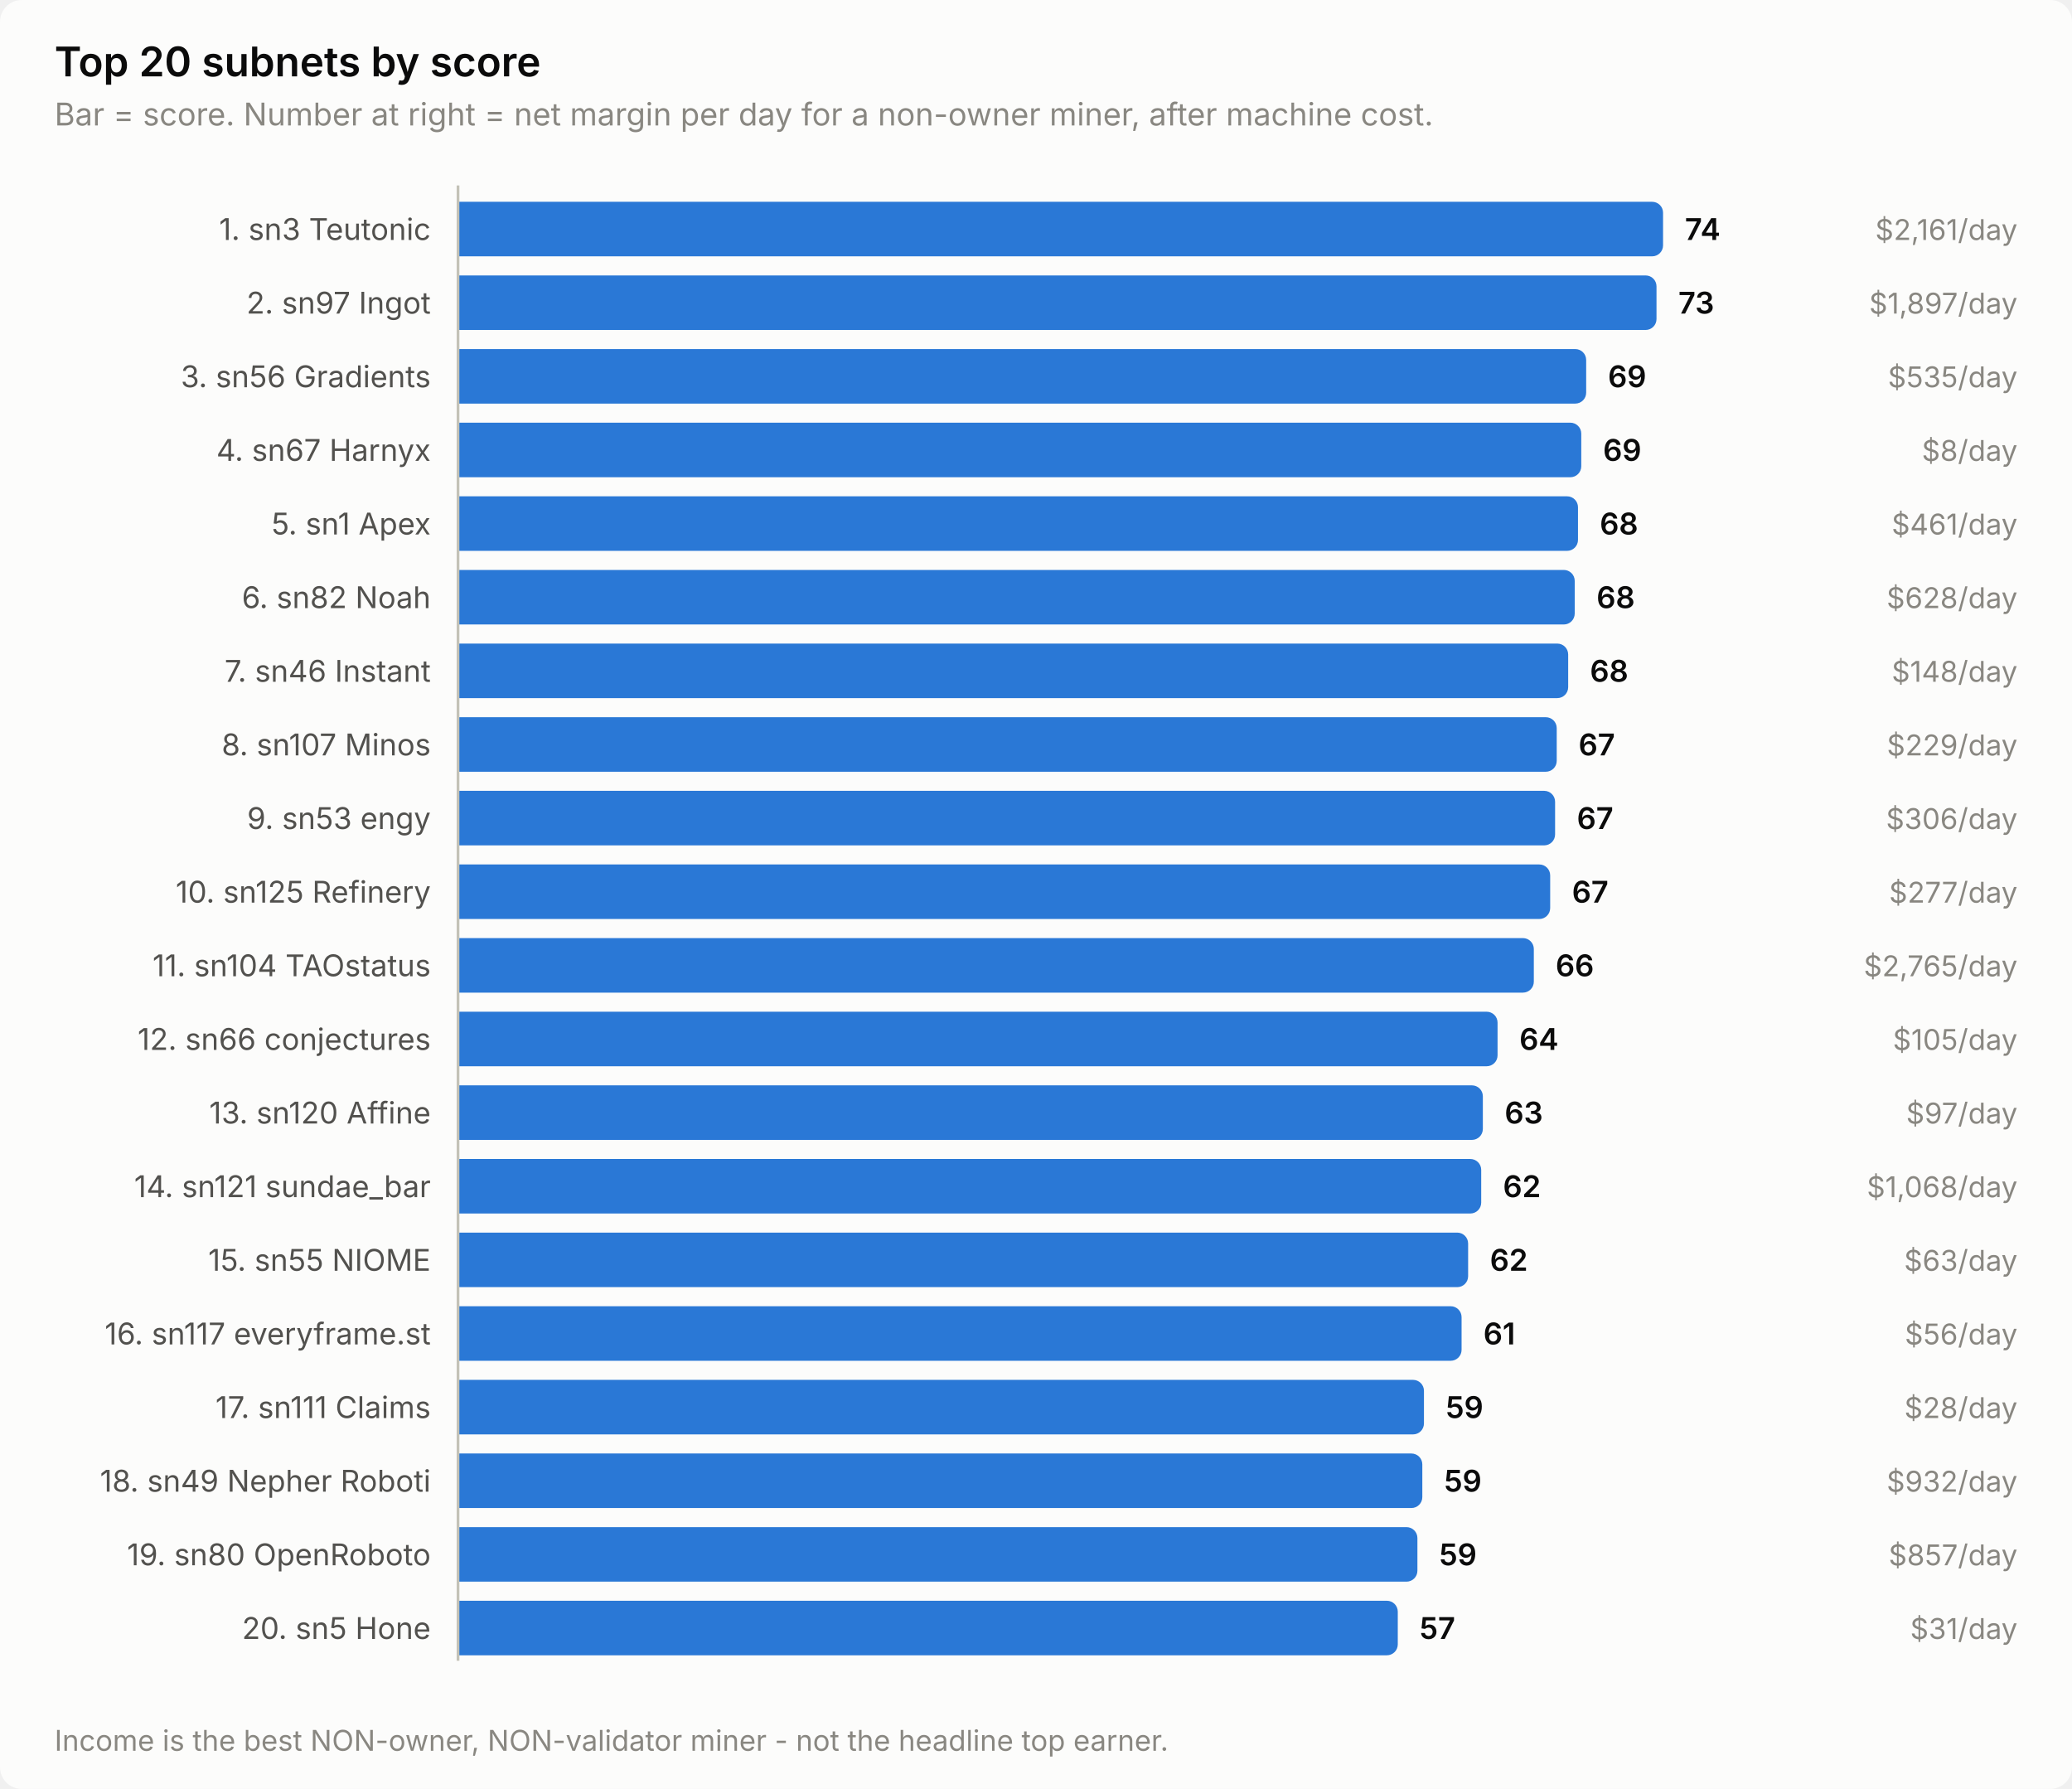
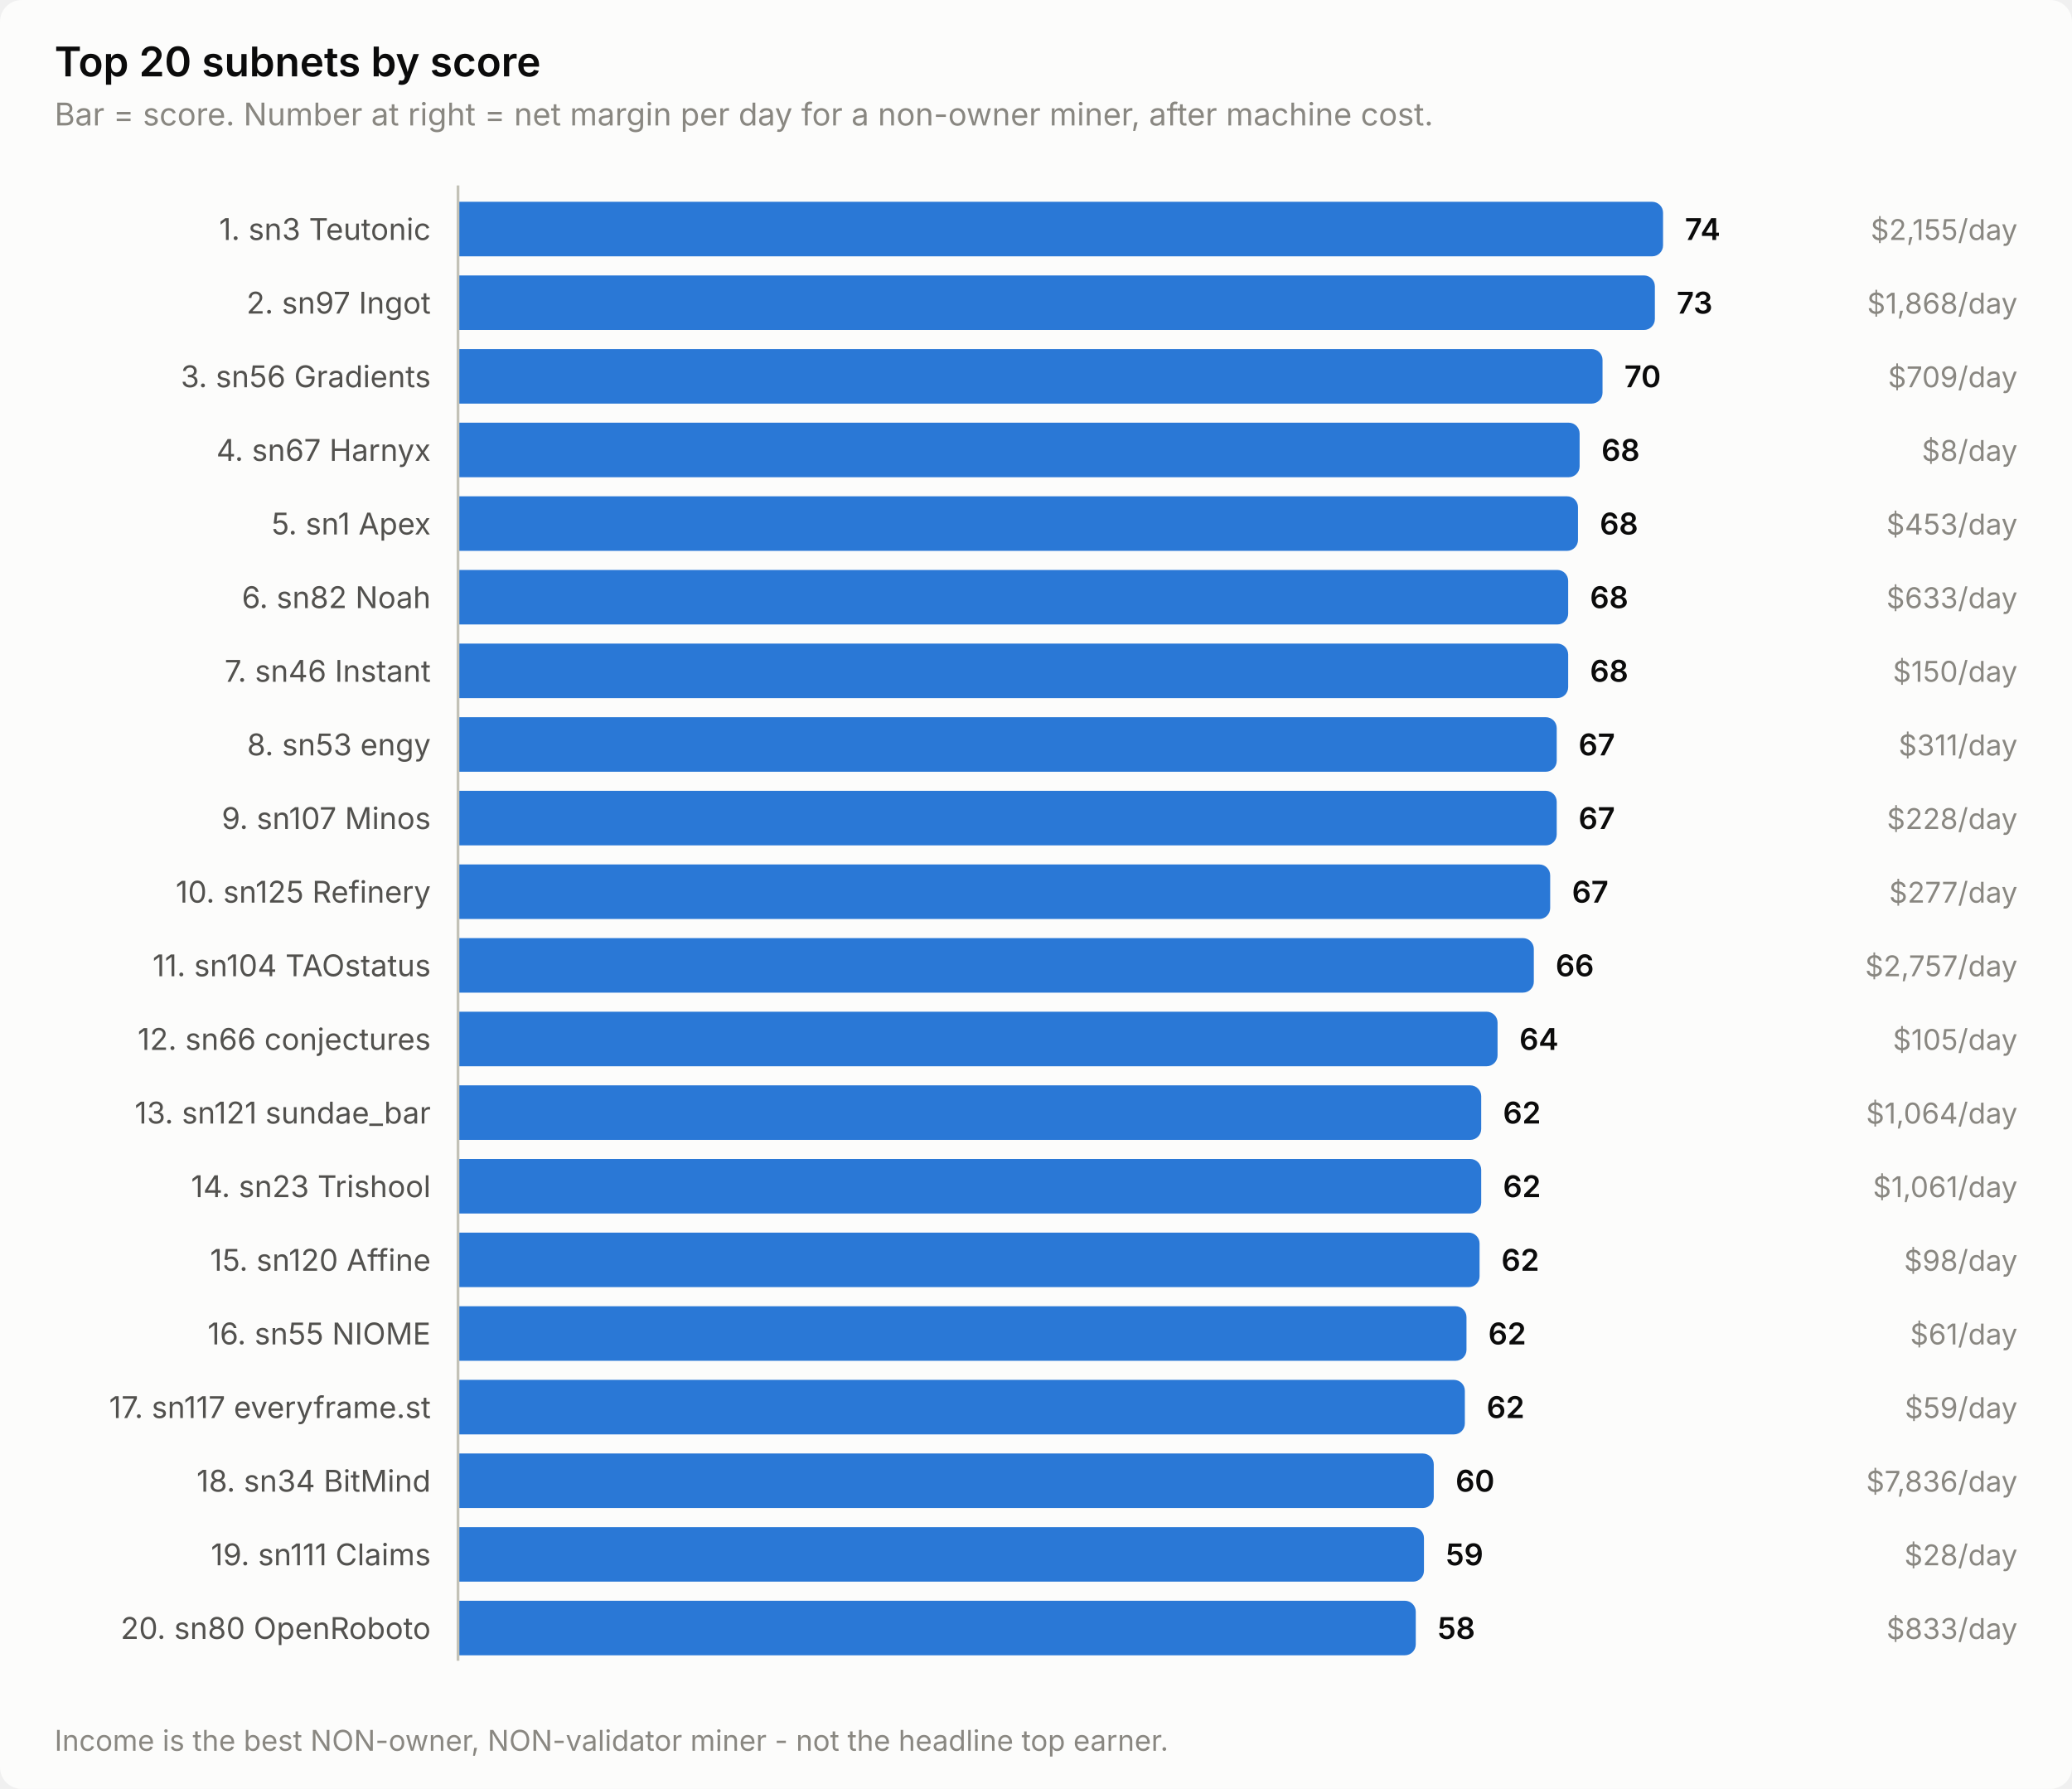
<svg xmlns="http://www.w3.org/2000/svg" width="760" height="656" viewBox="0 0 760 656" role="img" aria-label="Top 20 subnets by score">
  <style>
    text { font-family: system-ui, -apple-system, 'Segoe UI', sans-serif; }
    .t-title { font-size: 15px; font-weight: 600; }
    .t-sub { font-size: 11.5px; }
    .t-lab { font-size: 11px; }
    .t-val { font-size: 11px; font-weight: 600; font-variant-numeric: tabular-nums; }
    .t-tick { font-size: 10.5px; font-variant-numeric: tabular-nums; }

    .surface { fill: #fcfcfb; }
    .ink { fill: #0b0b0b; }
    .ink2 { fill: #52514e; }
    .muted { fill: #898781; }
    .grid { stroke: #e1e0d9; }
    .axis { stroke: #c3c2b7; }
    .accent { fill: #2a78d6; }
    .critical { fill: #d03b3b; }
    .deemph { fill: #d8d7d0; }

    @media (prefers-color-scheme: dark) {
      .surface { fill: #1a1a19; }
      .ink { fill: #ffffff; }
      .ink2 { fill: #c3c2b7; }
      .muted { fill: #898781; }
      .grid { stroke: #2c2c2a; }
      .axis { stroke: #383835; }
      .accent { fill: #3987e5; }
      .deemph { fill: #3a3a37; }
    }
</style>
  <rect class="surface" width="760" height="656" rx="8" />
  <text class="ink t-title" x="20" y="28">Top 20 subnets by score</text>
  <text class="muted t-sub" x="20" y="46">Bar = score. Number at right = net margin per day for a non-owner miner, after machine cost.</text>
  <text class="ink2 t-lab" x="158" y="88" text-anchor="end">1. sn3 Teutonic</text>
  <path class="accent" d="M168.0,74.0 H606.0 a4.0,4.0 0 0 1 4.0,4.0 V90.0 a4.0,4.0 0 0 1 -4.0,4.0 H168.0 Z" />
  <text class="ink t-val" x="618.0" y="88">74</text>
-   <text class="muted t-tick" x="740" y="88" text-anchor="end">$2,161/day</text>
+   <text class="muted t-tick" x="740" y="88" text-anchor="end">$2,155/day</text>
  <text class="ink2 t-lab" x="158" y="115" text-anchor="end">2. sn97 Ingot</text>
-   <path class="accent" d="M168.0,101.0 H603.6 a4.0,4.0 0 0 1 4.0,4.0 V117.0 a4.0,4.0 0 0 1 -4.0,4.0 H168.0 Z" />
-   <text class="ink t-val" x="615.6" y="115">73</text>
-   <text class="muted t-tick" x="740" y="115" text-anchor="end">$1,897/day</text>
+   <path class="accent" d="M168.0,101.0 H603.0 a4.0,4.0 0 0 1 4.0,4.0 V117.0 a4.0,4.0 0 0 1 -4.0,4.0 H168.0 Z" />
+   <text class="ink t-val" x="615.0" y="115">73</text>
+   <text class="muted t-tick" x="740" y="115" text-anchor="end">$1,868/day</text>
  <text class="ink2 t-lab" x="158" y="142" text-anchor="end">3. sn56 Gradients</text>
-   <path class="accent" d="M168.0,128.0 H577.8 a4.0,4.0 0 0 1 4.0,4.0 V144.0 a4.0,4.0 0 0 1 -4.0,4.0 H168.0 Z" />
-   <text class="ink t-val" x="589.8" y="142">69</text>
-   <text class="muted t-tick" x="740" y="142" text-anchor="end">$535/day</text>
+   <path class="accent" d="M168.0,128.0 H583.8 a4.0,4.0 0 0 1 4.0,4.0 V144.0 a4.0,4.0 0 0 1 -4.0,4.0 H168.0 Z" />
+   <text class="ink t-val" x="595.8" y="142">70</text>
+   <text class="muted t-tick" x="740" y="142" text-anchor="end">$709/day</text>
  <text class="ink2 t-lab" x="158" y="169" text-anchor="end">4. sn67 Harnyx</text>
-   <path class="accent" d="M168.0,155.0 H576.0 a4.0,4.0 0 0 1 4.0,4.0 V171.0 a4.0,4.0 0 0 1 -4.0,4.0 H168.0 Z" />
-   <text class="ink t-val" x="588.0" y="169">69</text>
+   <path class="accent" d="M168.0,155.0 H575.4 a4.0,4.0 0 0 1 4.0,4.0 V171.0 a4.0,4.0 0 0 1 -4.0,4.0 H168.0 Z" />
+   <text class="ink t-val" x="587.4" y="169">68</text>
  <text class="muted t-tick" x="740" y="169" text-anchor="end">$8/day</text>
  <text class="ink2 t-lab" x="158" y="196" text-anchor="end">5. sn1 Apex</text>
  <path class="accent" d="M168.0,182.0 H574.8 a4.0,4.0 0 0 1 4.0,4.0 V198.0 a4.0,4.0 0 0 1 -4.0,4.0 H168.0 Z" />
  <text class="ink t-val" x="586.8" y="196">68</text>
-   <text class="muted t-tick" x="740" y="196" text-anchor="end">$461/day</text>
+   <text class="muted t-tick" x="740" y="196" text-anchor="end">$453/day</text>
  <text class="ink2 t-lab" x="158" y="223" text-anchor="end">6. sn82 Noah</text>
-   <path class="accent" d="M168.0,209.0 H573.6 a4.0,4.0 0 0 1 4.0,4.0 V225.0 a4.0,4.0 0 0 1 -4.0,4.0 H168.0 Z" />
-   <text class="ink t-val" x="585.6" y="223">68</text>
-   <text class="muted t-tick" x="740" y="223" text-anchor="end">$628/day</text>
+   <path class="accent" d="M168.0,209.0 H571.2 a4.0,4.0 0 0 1 4.0,4.0 V225.0 a4.0,4.0 0 0 1 -4.0,4.0 H168.0 Z" />
+   <text class="ink t-val" x="583.2" y="223">68</text>
+   <text class="muted t-tick" x="740" y="223" text-anchor="end">$633/day</text>
  <text class="ink2 t-lab" x="158" y="250" text-anchor="end">7. sn46 Instant</text>
  <path class="accent" d="M168.0,236.0 H571.2 a4.0,4.0 0 0 1 4.0,4.0 V252.0 a4.0,4.0 0 0 1 -4.0,4.0 H168.0 Z" />
  <text class="ink t-val" x="583.2" y="250">68</text>
-   <text class="muted t-tick" x="740" y="250" text-anchor="end">$148/day</text>
-   <text class="ink2 t-lab" x="158" y="277" text-anchor="end">8. sn107 Minos</text>
+   <text class="muted t-tick" x="740" y="250" text-anchor="end">$150/day</text>
+   <text class="ink2 t-lab" x="158" y="277" text-anchor="end">8. sn53 engy</text>
  <path class="accent" d="M168.0,263.0 H567.0 a4.0,4.0 0 0 1 4.0,4.0 V279.0 a4.0,4.0 0 0 1 -4.0,4.0 H168.0 Z" />
  <text class="ink t-val" x="579.0" y="277">67</text>
-   <text class="muted t-tick" x="740" y="277" text-anchor="end">$229/day</text>
-   <text class="ink2 t-lab" x="158" y="304" text-anchor="end">9. sn53 engy</text>
-   <path class="accent" d="M168.0,290.0 H566.4 a4.0,4.0 0 0 1 4.0,4.0 V306.0 a4.0,4.0 0 0 1 -4.0,4.0 H168.0 Z" />
-   <text class="ink t-val" x="578.4" y="304">67</text>
-   <text class="muted t-tick" x="740" y="304" text-anchor="end">$306/day</text>
+   <text class="muted t-tick" x="740" y="277" text-anchor="end">$311/day</text>
+   <text class="ink2 t-lab" x="158" y="304" text-anchor="end">9. sn107 Minos</text>
+   <path class="accent" d="M168.0,290.0 H567.0 a4.0,4.0 0 0 1 4.0,4.0 V306.0 a4.0,4.0 0 0 1 -4.0,4.0 H168.0 Z" />
+   <text class="ink t-val" x="579.0" y="304">67</text>
+   <text class="muted t-tick" x="740" y="304" text-anchor="end">$228/day</text>
  <text class="ink2 t-lab" x="158" y="331" text-anchor="end">10. sn125 Refinery</text>
  <path class="accent" d="M168.0,317.0 H564.6 a4.0,4.0 0 0 1 4.0,4.0 V333.0 a4.0,4.0 0 0 1 -4.0,4.0 H168.0 Z" />
  <text class="ink t-val" x="576.6" y="331">67</text>
  <text class="muted t-tick" x="740" y="331" text-anchor="end">$277/day</text>
  <text class="ink2 t-lab" x="158" y="358" text-anchor="end">11. sn104 TAOstatus</text>
  <path class="accent" d="M168.0,344.0 H558.6 a4.0,4.0 0 0 1 4.0,4.0 V360.0 a4.0,4.0 0 0 1 -4.0,4.0 H168.0 Z" />
  <text class="ink t-val" x="570.6" y="358">66</text>
-   <text class="muted t-tick" x="740" y="358" text-anchor="end">$2,765/day</text>
+   <text class="muted t-tick" x="740" y="358" text-anchor="end">$2,757/day</text>
  <text class="ink2 t-lab" x="158" y="385" text-anchor="end">12. sn66 conjectures</text>
  <path class="accent" d="M168.0,371.0 H545.3 a4.0,4.0 0 0 1 4.0,4.0 V387.0 a4.0,4.0 0 0 1 -4.0,4.0 H168.0 Z" />
  <text class="ink t-val" x="557.3" y="385">64</text>
  <text class="muted t-tick" x="740" y="385" text-anchor="end">$105/day</text>
-   <text class="ink2 t-lab" x="158" y="412" text-anchor="end">13. sn120 Affine</text>
-   <path class="accent" d="M168.0,398.0 H539.9 a4.0,4.0 0 0 1 4.0,4.0 V414.0 a4.0,4.0 0 0 1 -4.0,4.0 H168.0 Z" />
-   <text class="ink t-val" x="551.9" y="412">63</text>
-   <text class="muted t-tick" x="740" y="412" text-anchor="end">$97/day</text>
-   <text class="ink2 t-lab" x="158" y="439" text-anchor="end">14. sn121 sundae_bar</text>
+   <text class="ink2 t-lab" x="158" y="412" text-anchor="end">13. sn121 sundae_bar</text>
+   <path class="accent" d="M168.0,398.0 H539.3 a4.0,4.0 0 0 1 4.0,4.0 V414.0 a4.0,4.0 0 0 1 -4.0,4.0 H168.0 Z" />
+   <text class="ink t-val" x="551.3" y="412">62</text>
+   <text class="muted t-tick" x="740" y="412" text-anchor="end">$1,064/day</text>
+   <text class="ink2 t-lab" x="158" y="439" text-anchor="end">14. sn23 Trishool</text>
  <path class="accent" d="M168.0,425.0 H539.3 a4.0,4.0 0 0 1 4.0,4.0 V441.0 a4.0,4.0 0 0 1 -4.0,4.0 H168.0 Z" />
  <text class="ink t-val" x="551.3" y="439">62</text>
-   <text class="muted t-tick" x="740" y="439" text-anchor="end">$1,068/day</text>
-   <text class="ink2 t-lab" x="158" y="466" text-anchor="end">15. sn55 NIOME</text>
-   <path class="accent" d="M168.0,452.0 H534.5 a4.0,4.0 0 0 1 4.0,4.0 V468.0 a4.0,4.0 0 0 1 -4.0,4.0 H168.0 Z" />
-   <text class="ink t-val" x="546.5" y="466">62</text>
-   <text class="muted t-tick" x="740" y="466" text-anchor="end">$63/day</text>
-   <text class="ink2 t-lab" x="158" y="493" text-anchor="end">16. sn117 everyframe.st</text>
-   <path class="accent" d="M168.0,479.0 H532.1 a4.0,4.0 0 0 1 4.0,4.0 V495.0 a4.0,4.0 0 0 1 -4.0,4.0 H168.0 Z" />
-   <text class="ink t-val" x="544.1" y="493">61</text>
-   <text class="muted t-tick" x="740" y="493" text-anchor="end">$56/day</text>
-   <text class="ink2 t-lab" x="158" y="520" text-anchor="end">17. sn111 Claims</text>
-   <path class="accent" d="M168.0,506.0 H518.3 a4.0,4.0 0 0 1 4.0,4.0 V522.0 a4.0,4.0 0 0 1 -4.0,4.0 H168.0 Z" />
-   <text class="ink t-val" x="530.3" y="520">59</text>
-   <text class="muted t-tick" x="740" y="520" text-anchor="end">$28/day</text>
-   <text class="ink2 t-lab" x="158" y="547" text-anchor="end">18. sn49 Nepher Roboti</text>
-   <path class="accent" d="M168.0,533.0 H517.7 a4.0,4.0 0 0 1 4.0,4.0 V549.0 a4.0,4.0 0 0 1 -4.0,4.0 H168.0 Z" />
-   <text class="ink t-val" x="529.7" y="547">59</text>
-   <text class="muted t-tick" x="740" y="547" text-anchor="end">$932/day</text>
-   <text class="ink2 t-lab" x="158" y="574" text-anchor="end">19. sn80 OpenRoboto</text>
-   <path class="accent" d="M168.0,560.0 H515.9 a4.0,4.0 0 0 1 4.0,4.0 V576.0 a4.0,4.0 0 0 1 -4.0,4.0 H168.0 Z" />
-   <text class="ink t-val" x="527.9" y="574">59</text>
-   <text class="muted t-tick" x="740" y="574" text-anchor="end">$857/day</text>
-   <text class="ink2 t-lab" x="158" y="601" text-anchor="end">20. sn5 Hone</text>
-   <path class="accent" d="M168.0,587.0 H508.7 a4.0,4.0 0 0 1 4.0,4.0 V603.0 a4.0,4.0 0 0 1 -4.0,4.0 H168.0 Z" />
-   <text class="ink t-val" x="520.7" y="601">57</text>
-   <text class="muted t-tick" x="740" y="601" text-anchor="end">$31/day</text>
+   <text class="muted t-tick" x="740" y="439" text-anchor="end">$1,061/day</text>
+   <text class="ink2 t-lab" x="158" y="466" text-anchor="end">15. sn120 Affine</text>
+   <path class="accent" d="M168.0,452.0 H538.7 a4.0,4.0 0 0 1 4.0,4.0 V468.0 a4.0,4.0 0 0 1 -4.0,4.0 H168.0 Z" />
+   <text class="ink t-val" x="550.7" y="466">62</text>
+   <text class="muted t-tick" x="740" y="466" text-anchor="end">$98/day</text>
+   <text class="ink2 t-lab" x="158" y="493" text-anchor="end">16. sn55 NIOME</text>
+   <path class="accent" d="M168.0,479.0 H533.9 a4.0,4.0 0 0 1 4.0,4.0 V495.0 a4.0,4.0 0 0 1 -4.0,4.0 H168.0 Z" />
+   <text class="ink t-val" x="545.9" y="493">62</text>
+   <text class="muted t-tick" x="740" y="493" text-anchor="end">$61/day</text>
+   <text class="ink2 t-lab" x="158" y="520" text-anchor="end">17. sn117 everyframe.st</text>
+   <path class="accent" d="M168.0,506.0 H533.3 a4.0,4.0 0 0 1 4.0,4.0 V522.0 a4.0,4.0 0 0 1 -4.0,4.0 H168.0 Z" />
+   <text class="ink t-val" x="545.3" y="520">62</text>
+   <text class="muted t-tick" x="740" y="520" text-anchor="end">$59/day</text>
+   <text class="ink2 t-lab" x="158" y="547" text-anchor="end">18. sn34 BitMind</text>
+   <path class="accent" d="M168.0,533.0 H521.9 a4.0,4.0 0 0 1 4.0,4.0 V549.0 a4.0,4.0 0 0 1 -4.0,4.0 H168.0 Z" />
+   <text class="ink t-val" x="533.9" y="547">60</text>
+   <text class="muted t-tick" x="740" y="547" text-anchor="end">$7,836/day</text>
+   <text class="ink2 t-lab" x="158" y="574" text-anchor="end">19. sn111 Claims</text>
+   <path class="accent" d="M168.0,560.0 H518.3 a4.0,4.0 0 0 1 4.0,4.0 V576.0 a4.0,4.0 0 0 1 -4.0,4.0 H168.0 Z" />
+   <text class="ink t-val" x="530.3" y="574">59</text>
+   <text class="muted t-tick" x="740" y="574" text-anchor="end">$28/day</text>
+   <text class="ink2 t-lab" x="158" y="601" text-anchor="end">20. sn80 OpenRoboto</text>
+   <path class="accent" d="M168.0,587.0 H515.3 a4.0,4.0 0 0 1 4.0,4.0 V603.0 a4.0,4.0 0 0 1 -4.0,4.0 H168.0 Z" />
+   <text class="ink t-val" x="527.3" y="601">58</text>
+   <text class="muted t-tick" x="740" y="601" text-anchor="end">$833/day</text>
  <line class="axis" x1="168" y1="68" x2="168" y2="609" stroke-width="1" />
  <text class="muted t-tick" x="20" y="642">Income is the best NON-owner, NON-validator miner - not the headline top earner.</text>
</svg>
